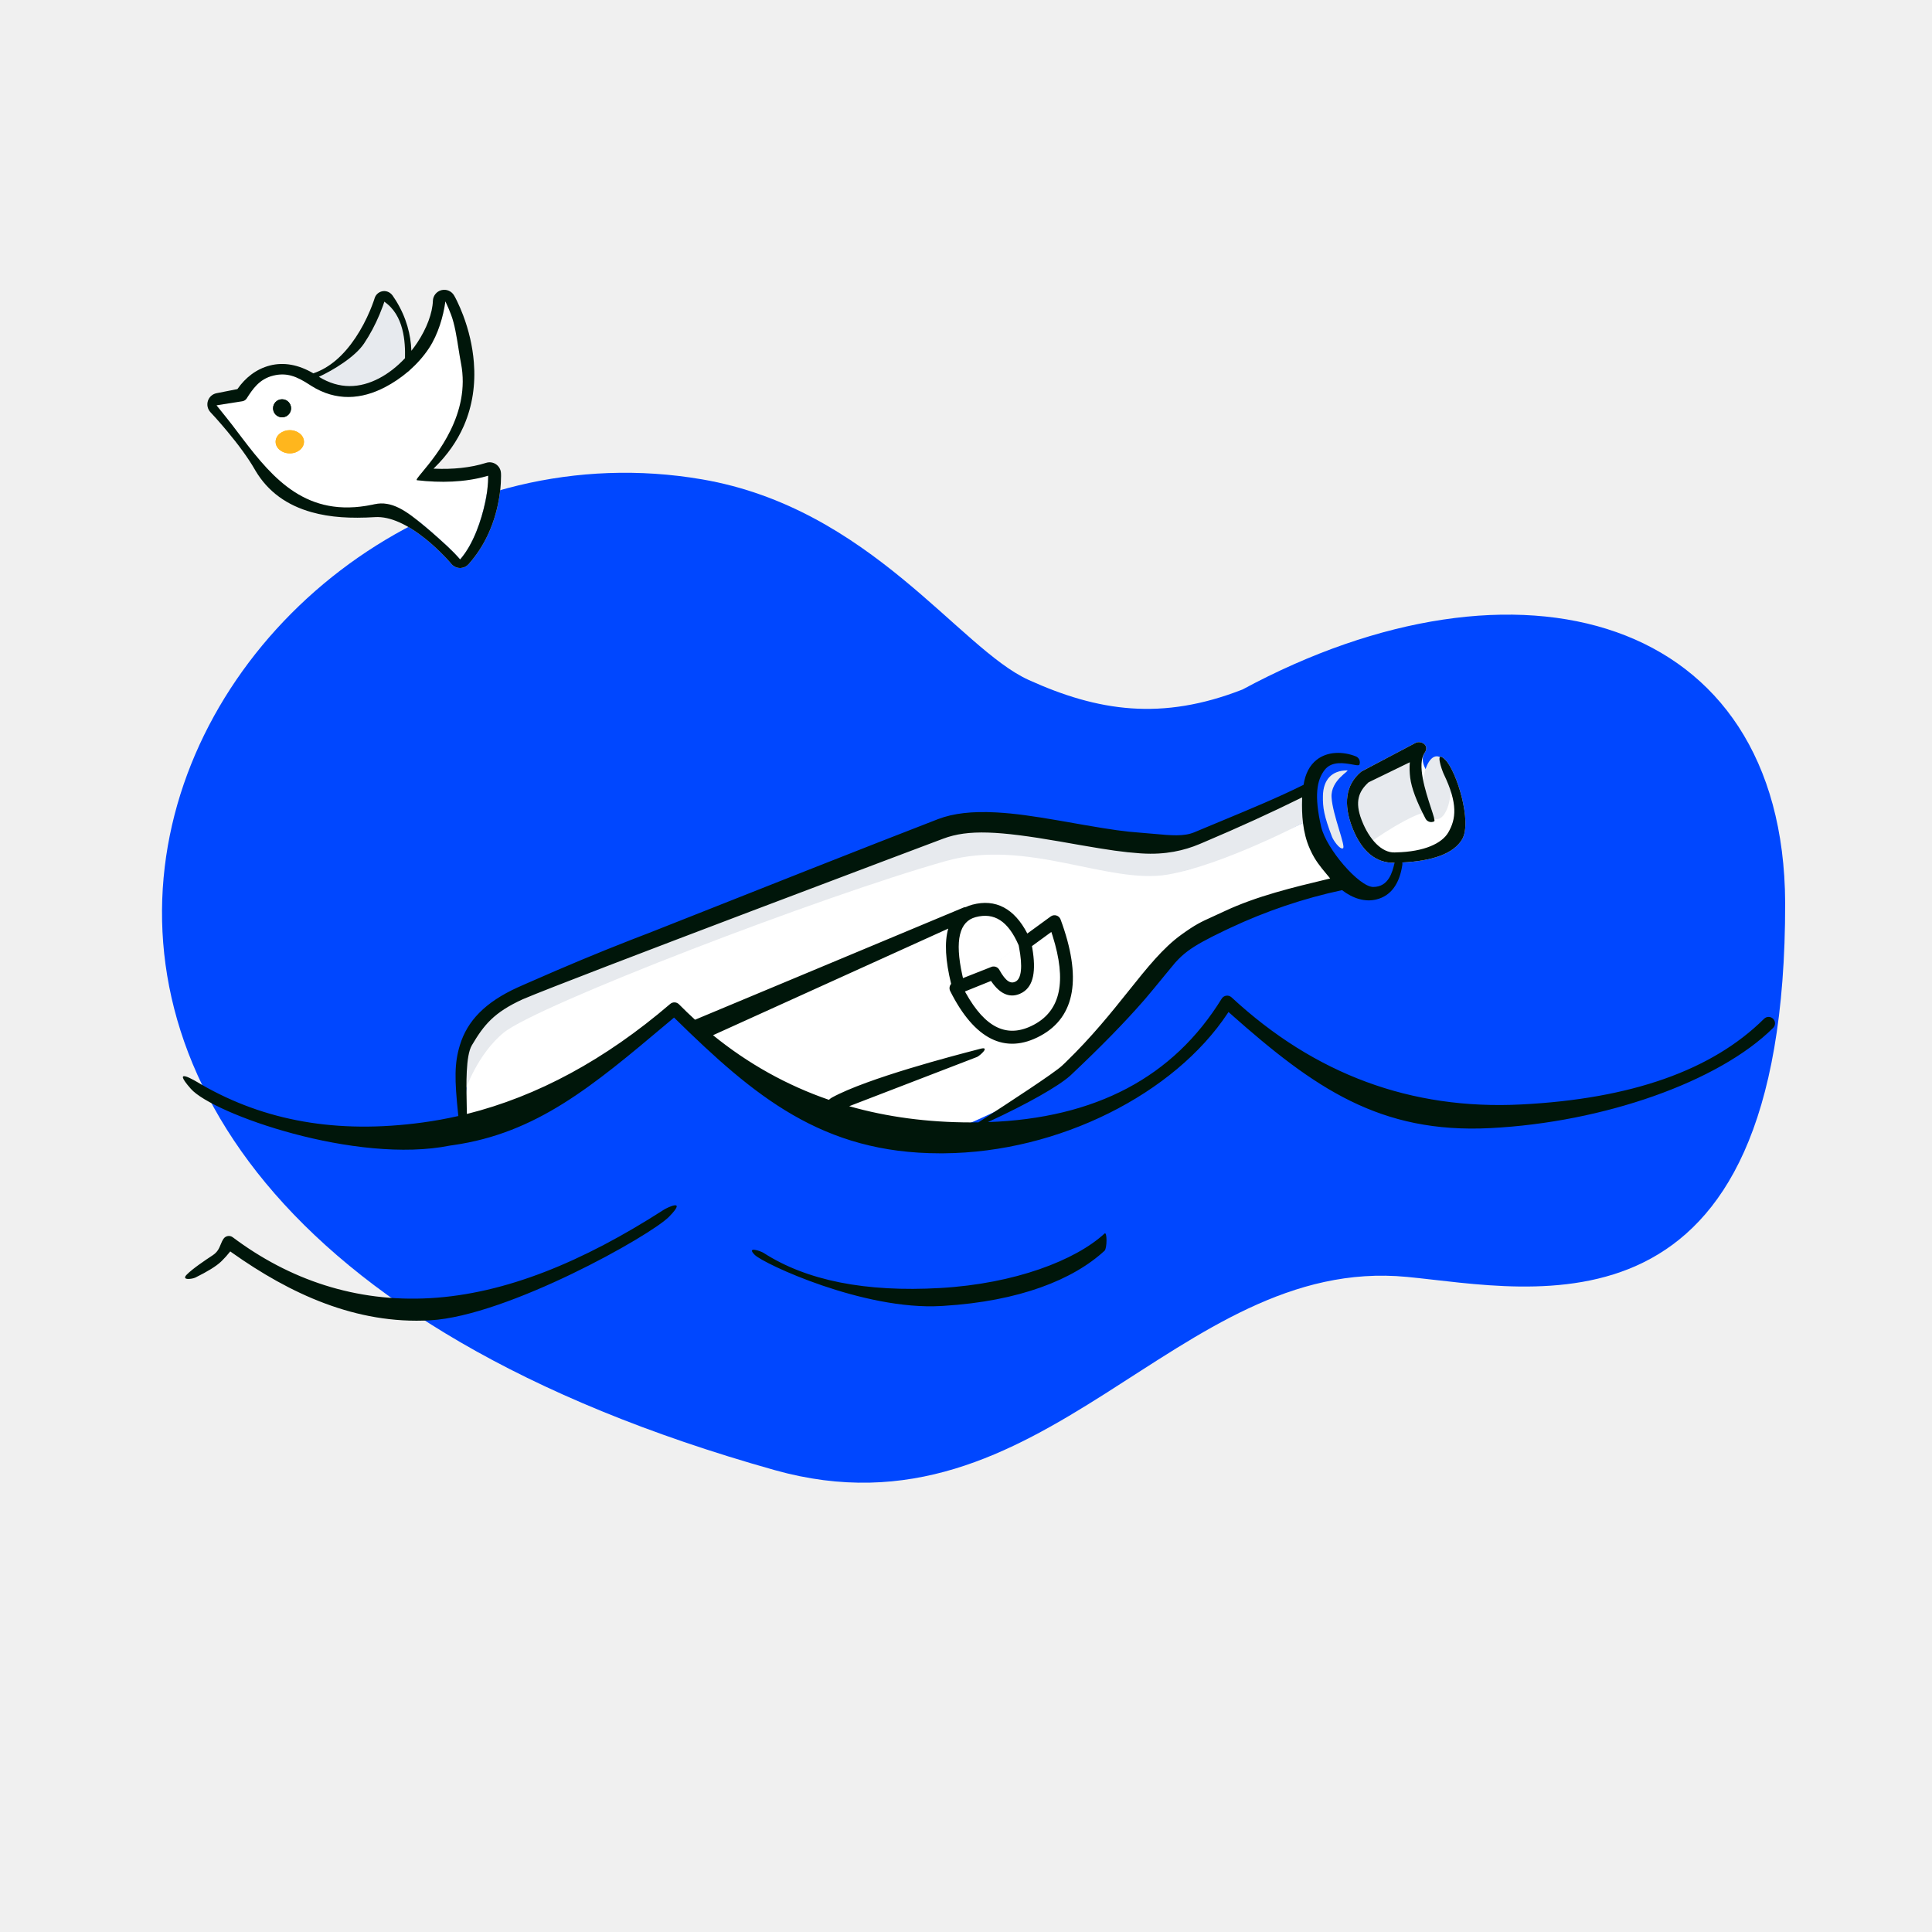
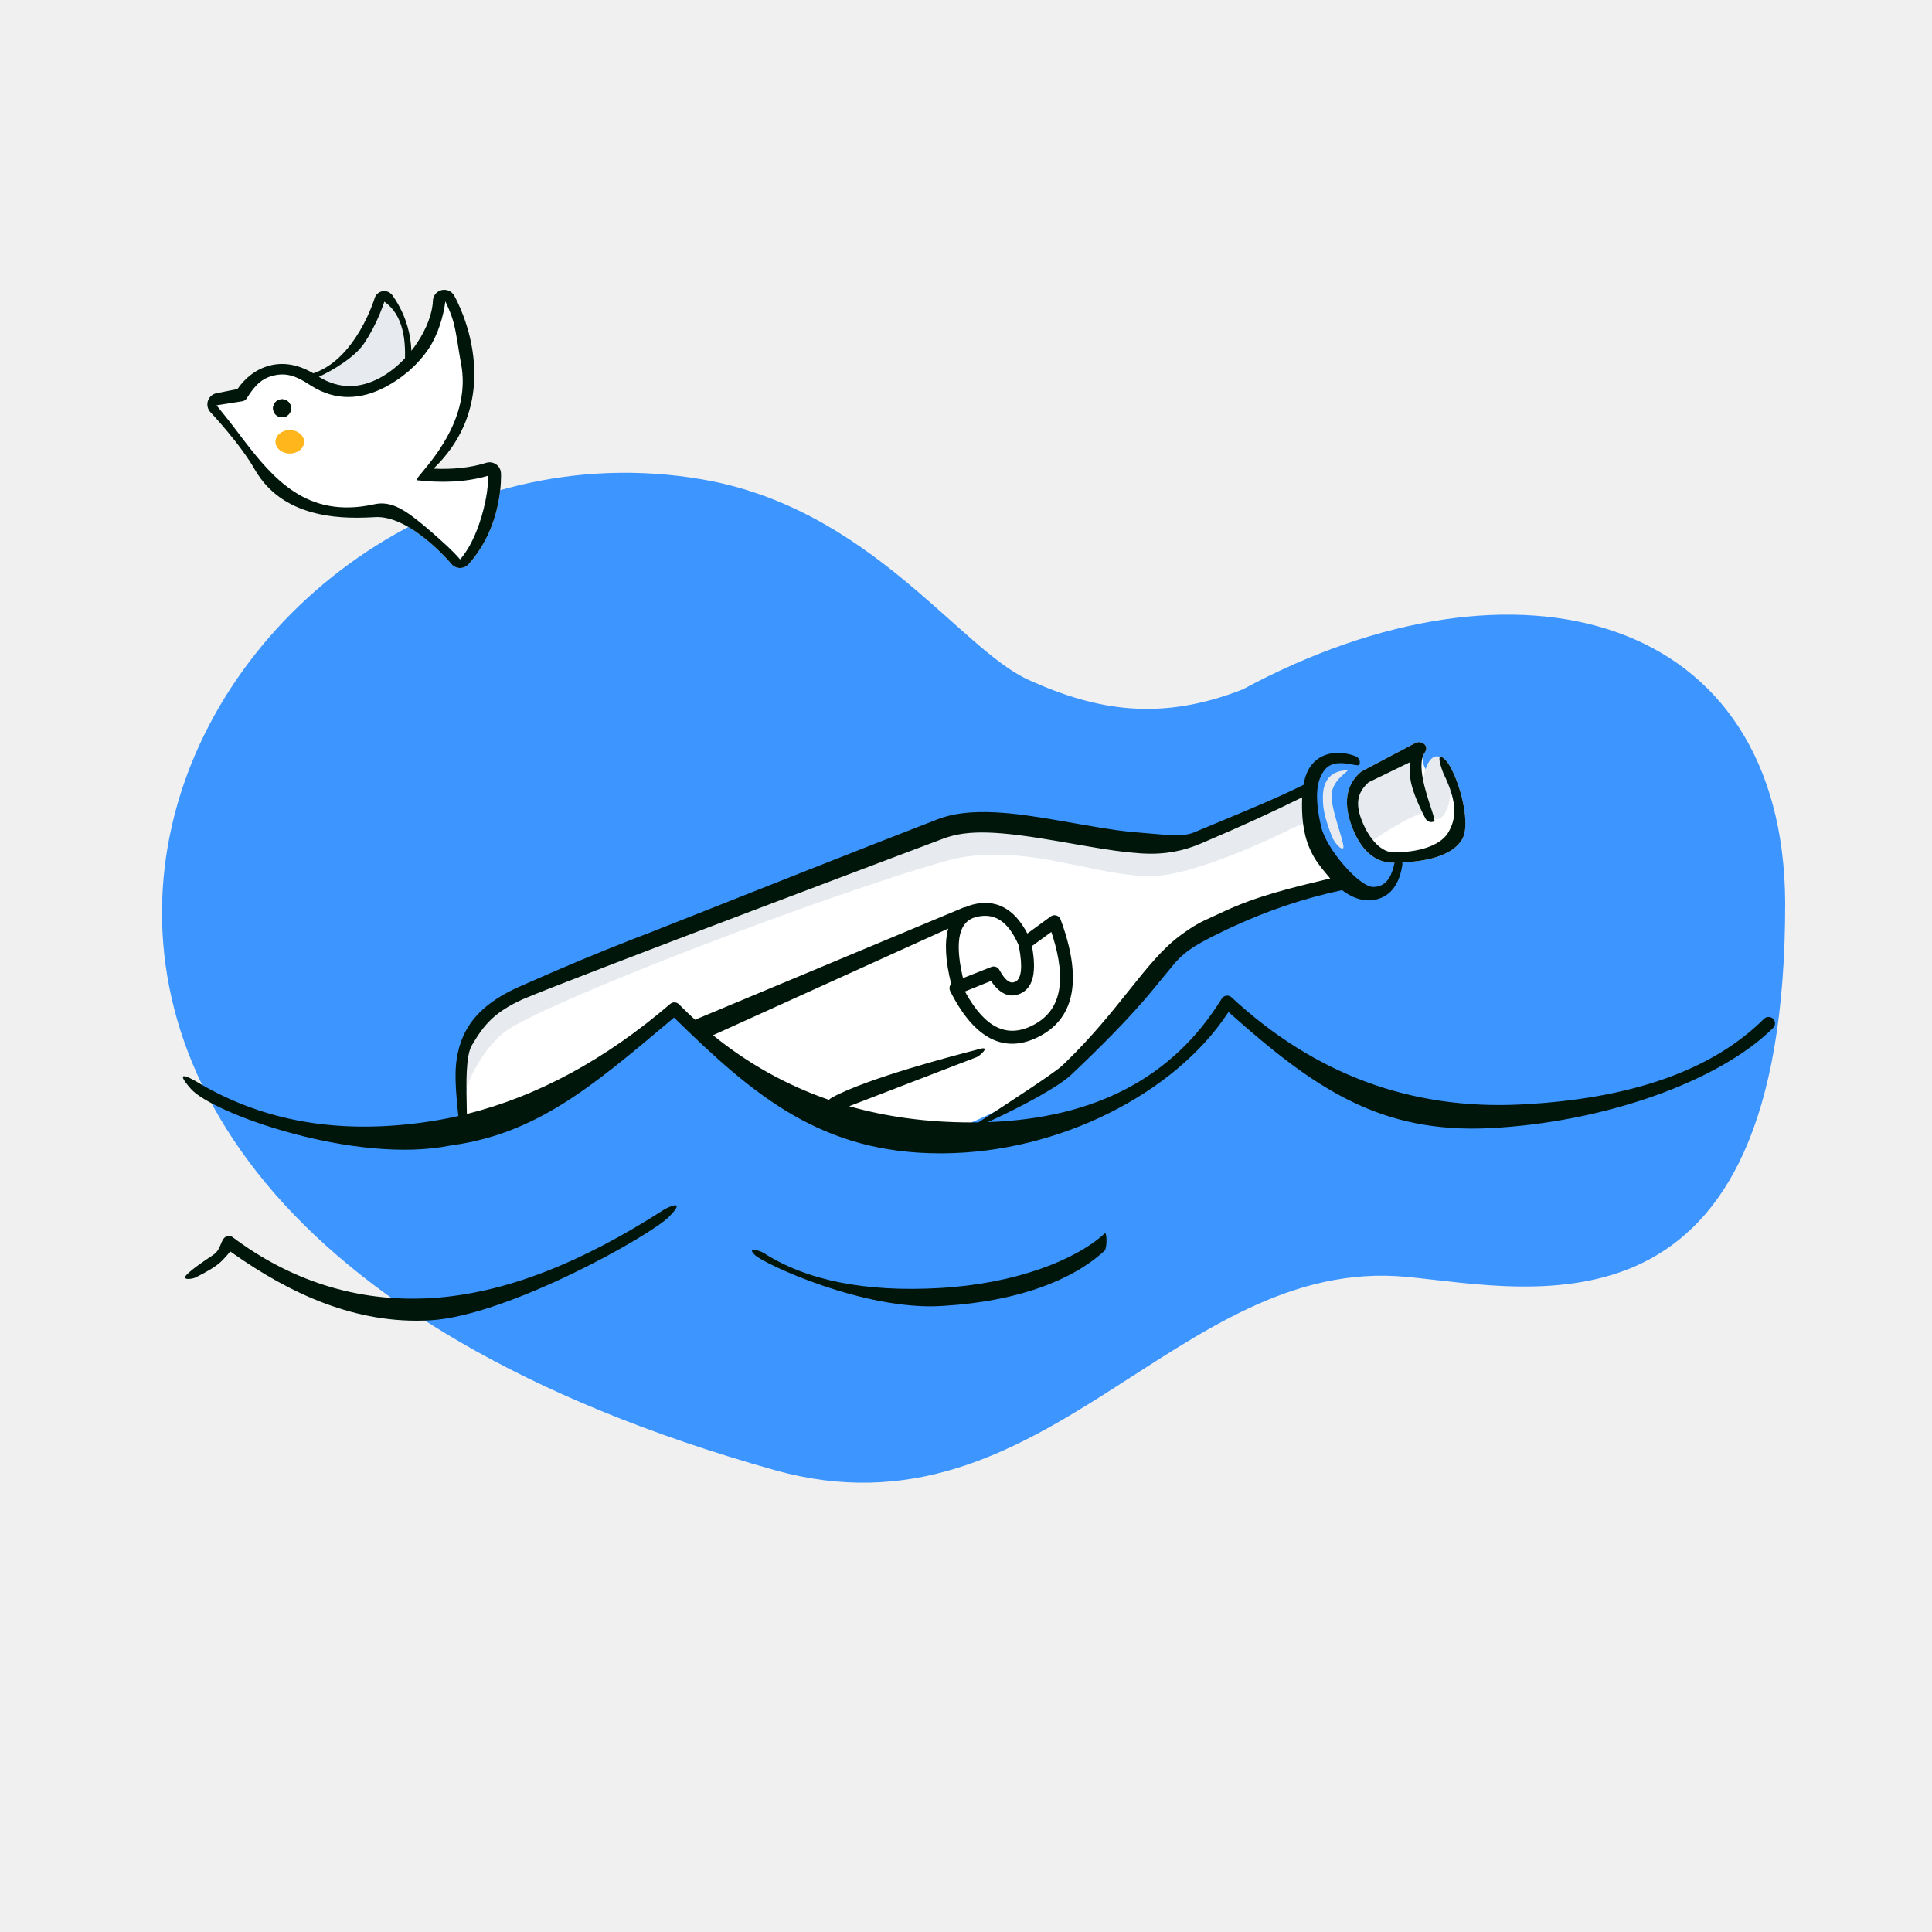
<svg xmlns="http://www.w3.org/2000/svg" width="158" height="158" viewBox="0 0 158 158" fill="none">
-   <path fill-rule="evenodd" clip-rule="evenodd" d="M63.342 120.223C85.41 126.428 96.148 102.613 115.056 104.425C125.407 105.417 146.038 110.444 145.992 73.825C145.877 50.183 124.086 44.263 101.615 56.387C95.003 58.973 89.783 58.172 84.115 55.602C78.447 53.033 71.157 41.563 57.418 39.203C16.073 32.102 -19.303 96.981 63.342 120.223Z" fill="#0047FF" />
+   <path fill-rule="evenodd" clip-rule="evenodd" d="M63.342 120.223C85.41 126.428 96.148 102.613 115.056 104.425C125.407 105.417 146.038 110.444 145.992 73.825C145.877 50.183 124.086 44.263 101.615 56.387C95.003 58.973 89.783 58.172 84.115 55.602C78.447 53.033 71.157 41.563 57.418 39.203C16.073 32.102 -19.303 96.981 63.342 120.223Z" fill="#3D95FF" />
  <path fill-rule="evenodd" clip-rule="evenodd" d="M115.784 60.745C116.198 60.544 116.941 60.934 116.51 61.562C115.556 62.953 119.246 65.732 118.062 63.284C117.935 63.022 117.285 61.211 118.205 62.146C119.124 63.081 120.405 67.212 119.576 68.635C118.849 69.884 116.924 70.478 114.297 70.549L114.179 70.551L114.123 70.555C112.574 70.626 111.399 69.668 110.641 67.801L110.605 67.71C109.837 65.756 110.048 64.19 111.289 63.134C111.312 63.115 111.336 63.097 111.361 63.082L111.4 63.061L115.784 60.745Z" fill="white" />
  <path fill-rule="evenodd" clip-rule="evenodd" d="M32.111 24.177C31.93 23.921 31.638 23.773 31.325 23.811C31.005 23.85 30.737 24.073 30.64 24.38L30.614 24.462C30.594 24.523 30.57 24.592 30.543 24.67C30.464 24.893 30.369 25.141 30.257 25.407C29.937 26.164 29.543 26.919 29.073 27.621C28.059 29.137 26.837 30.192 25.405 30.599C25.181 30.662 25.052 30.895 25.115 31.119C25.147 31.233 27.239 32.278 29.374 32.014C31.445 31.759 33.562 30.198 33.579 30.091L33.605 29.87L33.613 29.796C33.761 28.187 33.479 26.37 32.396 24.61C32.306 24.463 32.211 24.319 32.111 24.177Z" fill="#E7EAEE" />
  <path fill-rule="evenodd" clip-rule="evenodd" d="M36.421 24.645L36.41 24.73C36.26 25.819 35.839 27.336 35.079 28.48C34.143 29.888 32.822 30.966 31.494 31.66C29.579 32.661 27.494 32.844 25.442 31.544L25.351 31.485C24.272 30.78 23.454 30.44 22.331 30.72C21.207 31.001 20.662 31.819 20.177 32.578L20.155 32.61C20.077 32.714 19.963 32.786 19.835 32.811L17.706 33.148L18.481 34.111C18.715 34.404 18.881 34.614 18.979 34.743L19.831 35.866C22.372 39.198 25.106 42.379 30.437 41.278L30.617 41.239C32.03 40.925 33.214 41.768 34.7 43.011L35.017 43.278C35.41 43.611 36.598 44.658 37.084 45.162L37.243 45.329L37.39 45.487C37.42 45.52 37.45 45.552 37.477 45.583L37.629 45.754L37.722 45.644C38.727 44.433 39.357 42.589 39.683 41.068C39.806 40.493 39.877 39.943 39.907 39.435L39.91 39.369C39.918 39.221 39.921 39.091 39.922 38.983V38.903L39.77 38.947C38.012 39.446 36.033 39.495 34.103 39.273C33.637 39.219 38.752 35.076 37.702 29.71C37.463 28.488 37.311 26.853 36.893 25.743C36.761 25.393 36.624 25.073 36.489 24.787L36.421 24.645Z" fill="white" />
  <path fill-rule="evenodd" clip-rule="evenodd" d="M116.007 61.407L111.63 63.535C110.581 64.428 110.403 65.755 111.095 67.518C111.338 68.136 111.946 69.609 111.946 69.031C111.946 68.85 116.007 66.195 116.786 66.455C117.506 66.695 116.212 64.53 115.849 63.535L116.007 61.353L116.127 61.136" fill="#E7EAEE" />
  <path fill-rule="evenodd" clip-rule="evenodd" d="M110.168 63.004C110.459 63.004 108.81 63.779 108.895 65.209C108.98 66.638 110.097 69.273 109.826 69.377C109.554 69.481 109.039 68.713 108.935 68.441C108.289 66.75 108.167 66.061 108.19 65.075C108.22 63.784 108.899 63.004 110.168 63.004Z" fill="#E7EAEE" />
  <ellipse cx="117.502" cy="64.42" rx="1.138" ry="2.57" fill="#E7EAEE" />
  <path fill-rule="evenodd" clip-rule="evenodd" d="M38.039 91.517C38.039 87.058 38.535 85.119 43.855 82.685C54.759 78.278 54.759 78.108 75.649 70.031C81.174 67.906 92.82 72.997 97.885 70.863C101.261 69.441 104.419 68.385 107.208 66.975C107.478 68.739 109.224 71.725 109.84 72.239C106.573 72.924 103.413 73.984 100.36 75.419C93.76 78.52 97.671 77.675 87.217 87.534C86.331 88.369 83.076 90.274 78.368 92.258C78.368 92.258 68.888 90.985 65.086 89.404C61.217 87.794 55.354 82.685 55.354 82.685C55.354 82.685 48.515 87.146 44.584 89.152C42.744 90.09 38.039 91.517 38.039 91.517Z" fill="white" />
  <path fill-rule="evenodd" clip-rule="evenodd" d="M38.039 89.2C38.039 88.153 37.929 87.422 38.039 86.614C38.4 83.98 39.813 82.633 43.884 80.77C54.788 76.363 54.759 75.791 75.649 67.714C81.174 65.589 92.82 70.68 97.885 68.546C101.261 67.124 104.419 66.068 107.208 64.658C107.216 64.708 106.926 67.119 106.926 67.119C106.926 67.119 100.039 70.755 95.484 71.526C90.644 72.346 83.996 68.546 77.359 70.415C67.25 73.26 43.955 82.205 41.199 84.446C39.034 86.207 38.039 89.2 38.039 89.2Z" fill="#E7EAEE" />
  <path fill-rule="evenodd" clip-rule="evenodd" d="M32.111 24.177C31.93 23.921 31.638 23.773 31.325 23.811C31.005 23.85 30.737 24.073 30.64 24.38L30.614 24.462C30.594 24.523 30.57 24.592 30.543 24.67C30.464 24.893 30.369 25.141 30.257 25.407C29.937 26.164 29.543 26.919 29.073 27.621C28.059 29.137 26.837 30.192 25.405 30.599C25.181 30.662 25.052 30.895 25.115 31.119C25.178 31.343 28.658 29.757 29.773 28.09C30.276 27.339 30.694 26.538 31.033 25.735C31.135 25.493 31.224 25.265 31.301 25.054L31.338 24.95C31.368 24.866 31.393 24.79 31.415 24.723C31.421 24.675 31.426 24.659 31.43 24.674C33.844 26.326 32.895 30.424 33.127 30.444C33.348 30.463 33.544 30.307 33.579 30.091L33.605 29.87L33.613 29.796C33.761 28.187 33.479 26.37 32.396 24.61C32.306 24.463 32.211 24.319 32.111 24.177Z" fill="#E7EAEE" />
  <path fill-rule="evenodd" clip-rule="evenodd" d="M37.137 24.165L37.19 24.26L37.255 24.381C37.294 24.456 37.338 24.544 37.386 24.642C37.551 24.983 37.718 25.368 37.879 25.793C38.329 26.99 38.644 28.281 38.752 29.627C38.898 31.452 38.634 33.176 37.967 34.743L37.91 34.875C37.367 36.099 36.577 37.221 35.552 38.228L35.45 38.326L35.537 38.331C37.014 38.393 38.474 38.26 39.758 37.851C40.033 37.763 40.333 37.809 40.571 37.974C40.807 38.138 40.954 38.403 40.969 38.691L40.973 38.781L40.975 38.899V38.944C40.975 39.109 40.97 39.294 40.958 39.496C40.926 40.056 40.848 40.659 40.713 41.289C40.332 43.068 39.569 44.735 38.322 46.139C38.157 46.326 37.924 46.438 37.677 46.451L37.62 46.452C37.355 46.447 37.114 46.338 36.943 46.151L36.817 46.005L36.756 45.935L36.625 45.79L36.481 45.636C36.432 45.582 36.38 45.528 36.326 45.472C35.868 44.998 35.363 44.527 34.827 44.094C33.34 42.894 31.905 42.217 30.68 42.29C28.677 42.411 27.017 42.317 25.478 41.885C23.488 41.327 21.925 40.231 20.891 38.487L20.833 38.388C20.297 37.454 19.506 36.378 18.573 35.258C18.285 34.913 18.001 34.584 17.73 34.279L17.615 34.15C17.43 33.945 17.279 33.781 17.215 33.715C16.981 33.468 16.9 33.114 17.002 32.79L17.017 32.747C17.13 32.444 17.391 32.22 17.709 32.157L19.417 31.82L19.437 31.791C20.048 30.922 20.92 30.187 22.079 29.89C23.288 29.581 24.56 29.85 25.841 30.663L25.931 30.721C27.661 31.852 29.376 31.79 31.006 30.937C32.171 30.328 33.281 29.294 34.122 28.029C34.904 26.852 35.369 25.594 35.402 24.601C35.416 24.186 35.702 23.83 36.105 23.728C36.507 23.627 36.929 23.805 37.137 24.165ZM36.421 24.645L36.41 24.73C36.26 25.819 35.839 27.336 35.079 28.48C34.143 29.889 32.822 30.966 31.494 31.66C29.579 32.661 27.494 32.845 25.442 31.544L25.351 31.485C24.272 30.78 23.454 30.44 22.331 30.721C21.207 31.001 20.662 31.819 20.177 32.578L20.155 32.61C20.077 32.714 19.964 32.786 19.835 32.811L17.706 33.148L18.481 34.112C18.715 34.404 18.881 34.614 18.979 34.743L19.831 35.866C22.372 39.198 25.106 42.379 30.437 41.278L30.617 41.239C32.03 40.925 33.214 41.768 34.7 43.011L35.017 43.278C35.41 43.611 36.598 44.658 37.084 45.162L37.243 45.329L37.39 45.487C37.42 45.52 37.45 45.552 37.477 45.583L37.629 45.754L37.722 45.644C38.727 44.433 39.357 42.589 39.683 41.068C39.806 40.493 39.877 39.943 39.907 39.435L39.91 39.369C39.918 39.221 39.921 39.091 39.922 38.983V38.903L39.77 38.947C38.012 39.446 36.033 39.495 34.103 39.273C33.637 39.219 38.752 35.076 37.702 29.71C37.463 28.488 37.311 26.853 36.893 25.743C36.761 25.393 36.624 25.073 36.489 24.787L36.421 24.645Z" fill="#E7EAEE" />
  <path fill-rule="evenodd" clip-rule="evenodd" d="M23.068 34.128C23.475 34.128 23.805 33.797 23.805 33.391C23.805 32.984 23.475 32.653 23.068 32.653C22.661 32.653 22.331 32.984 22.331 33.391C22.331 33.797 22.661 34.128 23.068 34.128Z" fill="#00160A" />
  <ellipse cx="23.7" cy="36.129" rx="1.159" ry="0.948" fill="#FFB61D" />
  <ellipse cx="23.7" cy="36.129" rx="1.159" ry="0.948" fill="#FFB61D" />
  <path fill-rule="evenodd" clip-rule="evenodd" d="M37.137 24.165L37.19 24.26L37.255 24.381C37.294 24.456 37.338 24.544 37.386 24.642C37.551 24.983 37.718 25.368 37.879 25.793C38.329 26.99 38.644 28.281 38.752 29.627C38.898 31.452 38.634 33.176 37.967 34.743L37.91 34.875C37.367 36.099 36.577 37.221 35.552 38.228L35.45 38.326L35.537 38.331C37.013 38.393 38.474 38.26 39.758 37.851C40.033 37.763 40.333 37.809 40.571 37.974C40.807 38.138 40.954 38.403 40.969 38.691L40.973 38.781L40.975 38.899V38.944C40.975 39.109 40.97 39.294 40.958 39.496C40.926 40.056 40.848 40.659 40.713 41.289C40.332 43.068 39.569 44.735 38.322 46.139C38.157 46.326 37.924 46.438 37.677 46.451L37.62 46.452C37.355 46.447 37.114 46.338 36.943 46.151L36.817 46.005L36.756 45.935L36.625 45.79L36.481 45.636C36.432 45.582 36.38 45.528 36.326 45.472C35.868 44.998 35.363 44.527 34.827 44.094C33.34 42.894 31.905 42.217 30.68 42.29C28.677 42.411 27.017 42.317 25.478 41.885C23.488 41.327 21.925 40.231 20.89 38.487L20.833 38.388C20.297 37.454 19.506 36.378 18.573 35.258C18.285 34.913 18.001 34.584 17.73 34.279L17.615 34.15C17.43 33.945 17.279 33.781 17.215 33.715C16.981 33.468 16.9 33.114 17.002 32.79L17.017 32.747C17.129 32.444 17.391 32.22 17.709 32.157L19.417 31.82L19.437 31.791C20.048 30.922 20.92 30.187 22.079 29.89C23.22 29.599 24.417 29.822 25.625 30.531C26.963 30.082 28.111 29.059 29.073 27.621C29.543 26.919 29.937 26.164 30.257 25.407C30.369 25.141 30.464 24.893 30.543 24.67C30.57 24.592 30.594 24.523 30.614 24.462L30.64 24.38C30.737 24.073 31.005 23.85 31.325 23.811C31.637 23.773 31.93 23.921 32.111 24.177C32.211 24.319 32.306 24.463 32.396 24.61C33.237 25.976 33.595 27.377 33.643 28.688C33.811 28.476 33.971 28.256 34.122 28.029C34.904 26.852 35.369 25.594 35.402 24.601C35.416 24.186 35.702 23.83 36.105 23.728C36.507 23.627 36.929 23.805 37.137 24.165ZM31.006 30.937C29.422 31.765 27.759 31.848 26.079 30.815C27.21 30.292 29.025 29.209 29.773 28.09C30.276 27.339 30.694 26.538 31.033 25.735C31.135 25.493 31.224 25.265 31.301 25.054L31.338 24.95C31.368 24.866 31.393 24.79 31.415 24.722C31.421 24.674 31.426 24.659 31.43 24.674C33.035 25.772 33.154 27.951 33.121 29.294C32.476 29.982 31.752 30.547 31.006 30.937ZM31.494 31.66C32.137 31.324 32.778 30.898 33.375 30.388C33.421 30.362 33.461 30.326 33.494 30.285C34.084 29.764 34.627 29.161 35.079 28.48C35.839 27.336 36.26 25.819 36.41 24.73L36.421 24.645L36.489 24.787C36.624 25.073 36.761 25.393 36.893 25.743C37.184 26.515 37.346 27.542 37.498 28.507L37.498 28.507L37.498 28.507C37.565 28.929 37.629 29.339 37.702 29.71C38.507 33.823 35.69 37.217 34.54 38.602C34.19 39.025 33.994 39.26 34.103 39.273C36.033 39.495 38.012 39.446 39.77 38.947L39.922 38.903V38.983C39.921 39.091 39.918 39.221 39.91 39.369L39.907 39.435C39.877 39.943 39.806 40.493 39.683 41.068C39.357 42.589 38.727 44.433 37.722 45.644L37.629 45.754L37.477 45.583C37.45 45.552 37.42 45.52 37.39 45.487L37.243 45.329L37.084 45.162C36.598 44.658 35.41 43.611 35.017 43.278L34.7 43.011C33.214 41.768 32.03 40.925 30.617 41.239L30.437 41.278C25.106 42.379 22.372 39.198 19.831 35.866L18.979 34.743C18.881 34.614 18.715 34.404 18.481 34.112L17.706 33.148L19.835 32.811C19.963 32.786 20.077 32.714 20.155 32.61L20.177 32.578C20.662 31.819 21.207 31.001 22.331 30.721C23.454 30.44 24.272 30.78 25.351 31.485L25.442 31.544C27.494 32.845 29.579 32.661 31.494 31.66ZM115.784 60.745C116.198 60.544 116.941 60.934 116.51 61.562C115.858 62.513 116.583 64.722 117.024 66.067L117.024 66.067C117.228 66.689 117.372 67.127 117.29 67.17C117.033 67.304 116.714 67.205 116.58 66.947C115.85 65.551 115.431 64.442 115.327 63.6C115.275 63.181 115.263 62.775 115.292 62.384L115.296 62.338L111.924 63.978L111.881 64.017C111.12 64.731 110.785 65.561 111.342 67.029L111.375 67.115C111.98 68.654 113.003 69.759 114.069 69.713L114.152 69.709C116.519 69.661 117.934 68.949 118.439 68.082C119.074 66.991 119.246 65.732 118.062 63.283C117.935 63.022 117.285 61.211 118.205 62.146C119.124 63.081 120.405 67.212 119.576 68.635C118.884 69.823 117.109 70.419 114.676 70.534C114.69 70.596 114.693 70.662 114.684 70.728C114.453 72.293 113.739 73.276 112.545 73.561C111.633 73.779 110.652 73.49 109.753 72.796C106.596 73.474 103.54 74.507 100.584 75.896L100.146 76.103C98.638 76.823 97.774 77.306 97.142 77.775C96.772 78.051 96.466 78.333 96.137 78.695L96.084 78.756C95.925 78.941 95.578 79.364 95.183 79.846L95.182 79.848L95.181 79.85C94.654 80.493 94.042 81.24 93.677 81.663L93.501 81.866C92.017 83.566 90.148 85.494 87.579 87.917L87.507 87.983C86.543 88.844 83.983 90.299 80.791 91.767C89.601 91.454 95.954 88.091 99.91 81.673C100.084 81.391 100.473 81.338 100.716 81.563C107.52 87.864 115.402 90.779 124.395 90.324C133.411 89.868 140.028 87.524 144.265 83.317C144.471 83.112 144.805 83.113 145.009 83.319C145.214 83.526 145.213 83.859 145.007 84.064C140.562 88.478 131.125 91.79 121.871 92.258C112.871 92.714 107.501 89.006 100.635 82.911L100.467 82.761L100.407 82.853C96.058 89.443 86.61 94.25 77.182 94.318L76.886 94.319C67.243 94.319 61.681 89.65 55.175 83.267L55.124 83.217L55.101 83.237L54.532 83.715C48.436 88.846 43.887 92.674 37.044 93.652L36.826 93.682C29.11 95.243 17.409 91.085 15.611 89.047C13.963 87.18 15.885 88.341 16.413 88.659C16.461 88.688 16.498 88.71 16.519 88.722C21.625 91.646 27.513 92.76 34.577 91.796C35.552 91.663 36.52 91.487 37.483 91.268L37.472 91.164C37.163 88.235 37.162 86.954 37.606 85.485C38.211 83.486 39.678 81.967 42.318 80.759L43.045 80.438C46.306 79.001 48.896 77.922 51.583 76.873L51.779 76.797C52.081 76.68 52.386 76.561 52.698 76.442L53.003 76.326C53.113 76.287 54.552 75.716 56.739 74.849C61.785 72.849 70.814 69.269 76.704 66.992C77.978 66.502 79.521 66.339 81.413 66.437L81.576 66.446C82.994 66.529 84.388 66.722 86.674 67.117L88.682 67.469C90.924 67.857 92.011 68.01 93.279 68.1C93.678 68.129 94.057 68.164 94.418 68.197C95.751 68.321 96.825 68.421 97.68 68.061C98.441 67.74 99.187 67.431 99.918 67.128L99.918 67.128C102.309 66.136 104.538 65.211 106.607 64.183C106.749 63.263 107.112 62.583 107.68 62.136C108.557 61.446 109.797 61.434 110.873 61.852C111.144 61.958 111.279 62.263 111.173 62.534C111.139 62.622 110.92 62.581 110.61 62.524C109.961 62.405 108.916 62.212 108.332 62.963C107.683 63.799 107.467 65.08 108.042 67.602C108.459 69.429 111.16 72.536 112.301 72.536C113.573 72.536 113.871 71.301 114.04 70.601L114.05 70.557C112.537 70.596 111.388 69.639 110.641 67.801L110.605 67.71C109.837 65.756 110.048 64.19 111.289 63.134C111.312 63.115 111.336 63.097 111.361 63.082L111.4 63.061L115.784 60.745ZM108.781 71.843C108.728 71.779 108.675 71.713 108.623 71.645C108.61 71.631 108.597 71.618 108.586 71.604C108.58 71.597 108.574 71.59 108.568 71.583C108.52 71.525 108.471 71.466 108.421 71.405C108.012 70.915 107.539 70.347 107.169 69.528L107.115 69.408C106.521 68.078 106.45 66.583 106.487 65.35L106.492 65.207L106.461 65.223C104.006 66.438 101.337 67.656 98.451 68.879L98.089 69.032C96.854 69.552 95.311 69.919 93.356 69.793L93.205 69.783C91.869 69.688 90.745 69.528 88.389 69.119L86.63 68.811C81.672 67.952 79.191 67.818 77.146 68.583C77.146 68.583 46.656 80.052 42.751 81.72C40.376 82.806 39.57 83.828 38.588 85.485C38.08 86.341 38.131 88.705 38.167 90.346C38.173 90.622 38.179 90.877 38.181 91.101C43.946 89.659 49.488 86.662 54.81 82.102C55.02 81.922 55.333 81.935 55.527 82.132C55.958 82.567 56.395 82.988 56.84 83.394L78.797 74.22C78.857 74.195 78.919 74.182 78.981 74.18C79.146 74.102 79.325 74.037 79.516 73.986C81.43 73.477 82.96 74.305 84.016 76.344L85.93 74.948C86.212 74.742 86.613 74.863 86.734 75.191C88.481 79.911 87.972 83.145 85.096 84.705C82.196 86.279 79.674 84.981 77.707 81.048C77.608 80.848 77.647 80.618 77.785 80.462C77.316 78.558 77.229 77.041 77.548 75.942L58.311 84.66C61.188 86.995 64.346 88.757 67.789 89.944C67.868 89.869 67.953 89.804 68.037 89.758C70.937 88.17 78.082 86.314 79.847 85.856C80 85.816 80.112 85.787 80.178 85.769C81.006 85.548 80.158 86.321 79.908 86.437L79.876 86.45L69.447 90.466C72.55 91.35 75.871 91.791 79.415 91.791C79.616 91.791 79.816 91.79 80.015 91.787L80.249 91.635C82.479 90.186 86.208 87.761 86.856 87.151L87.158 86.865C89.305 84.781 90.903 82.783 92.298 81.038C93.828 79.124 95.114 77.516 96.613 76.437C97.778 75.598 98.2 75.406 99.192 74.956C99.458 74.835 99.764 74.696 100.136 74.521C102.768 73.284 105.757 72.568 108.563 71.896L108.781 71.843ZM79.787 75.004C81.304 74.601 82.44 75.313 83.306 77.303L81.066 79.078L78.754 79.99L78.696 79.736C78.063 76.866 78.475 75.353 79.787 75.004ZM83.306 77.303L81.07 79.076C81.115 79.058 81.161 79.047 81.207 79.042C81.244 79.038 81.28 79.038 81.316 79.042C81.421 79.053 81.52 79.094 81.602 79.162C81.652 79.204 81.695 79.257 81.728 79.317C82.255 80.267 82.663 80.493 83.077 80.261C83.516 80.015 83.654 79.09 83.333 77.439L83.306 77.303ZM54.297 98.928C54.541 98.77 56.23 97.947 54.726 99.495C53.223 101.043 41.513 107.612 35.192 107.976C29.1 108.326 23.691 105.782 18.985 102.452L18.829 102.341L18.798 102.381C18.589 102.645 18.375 102.885 18.155 103.1L18.061 103.191C17.662 103.565 16.972 103.988 15.975 104.481C15.715 104.609 14.793 104.728 15.27 104.242C15.747 103.755 16.79 103.055 17.398 102.654C17.795 102.392 17.921 102.085 18.045 101.78C18.111 101.619 18.177 101.458 18.283 101.305C18.453 101.059 18.793 101.004 19.032 101.183C23.671 104.66 29.091 106.514 35.192 106.163C41.319 105.81 47.646 103.207 54.297 98.928ZM90.331 102.286C90.545 102.089 90.545 100.681 90.331 100.879C87.965 103.062 83.01 104.983 76.897 105.334C70.776 105.687 65.963 104.724 62.45 102.465C62.206 102.308 60.995 101.892 61.722 102.623C62.45 103.355 70.631 107.171 76.958 106.807L77.147 106.796C83.381 106.416 87.775 104.644 90.331 102.286ZM86.01 76.31L85.978 76.216L84.393 77.373L84.422 77.536C84.741 79.401 84.523 80.62 83.639 81.153L83.593 81.18C82.671 81.697 81.803 81.331 81.078 80.269L81.046 80.222L78.913 81.083L78.963 81.173C80.593 84.114 82.399 84.932 84.525 83.816L84.593 83.779C86.728 82.621 87.254 80.257 86.084 76.54L86.01 76.31ZM23.805 33.391C23.805 33.797 23.475 34.128 23.068 34.128C22.661 34.128 22.331 33.797 22.331 33.391C22.331 32.984 22.661 32.653 23.068 32.653C23.475 32.653 23.805 32.984 23.805 33.391Z" fill="#00160A" />
</svg>
